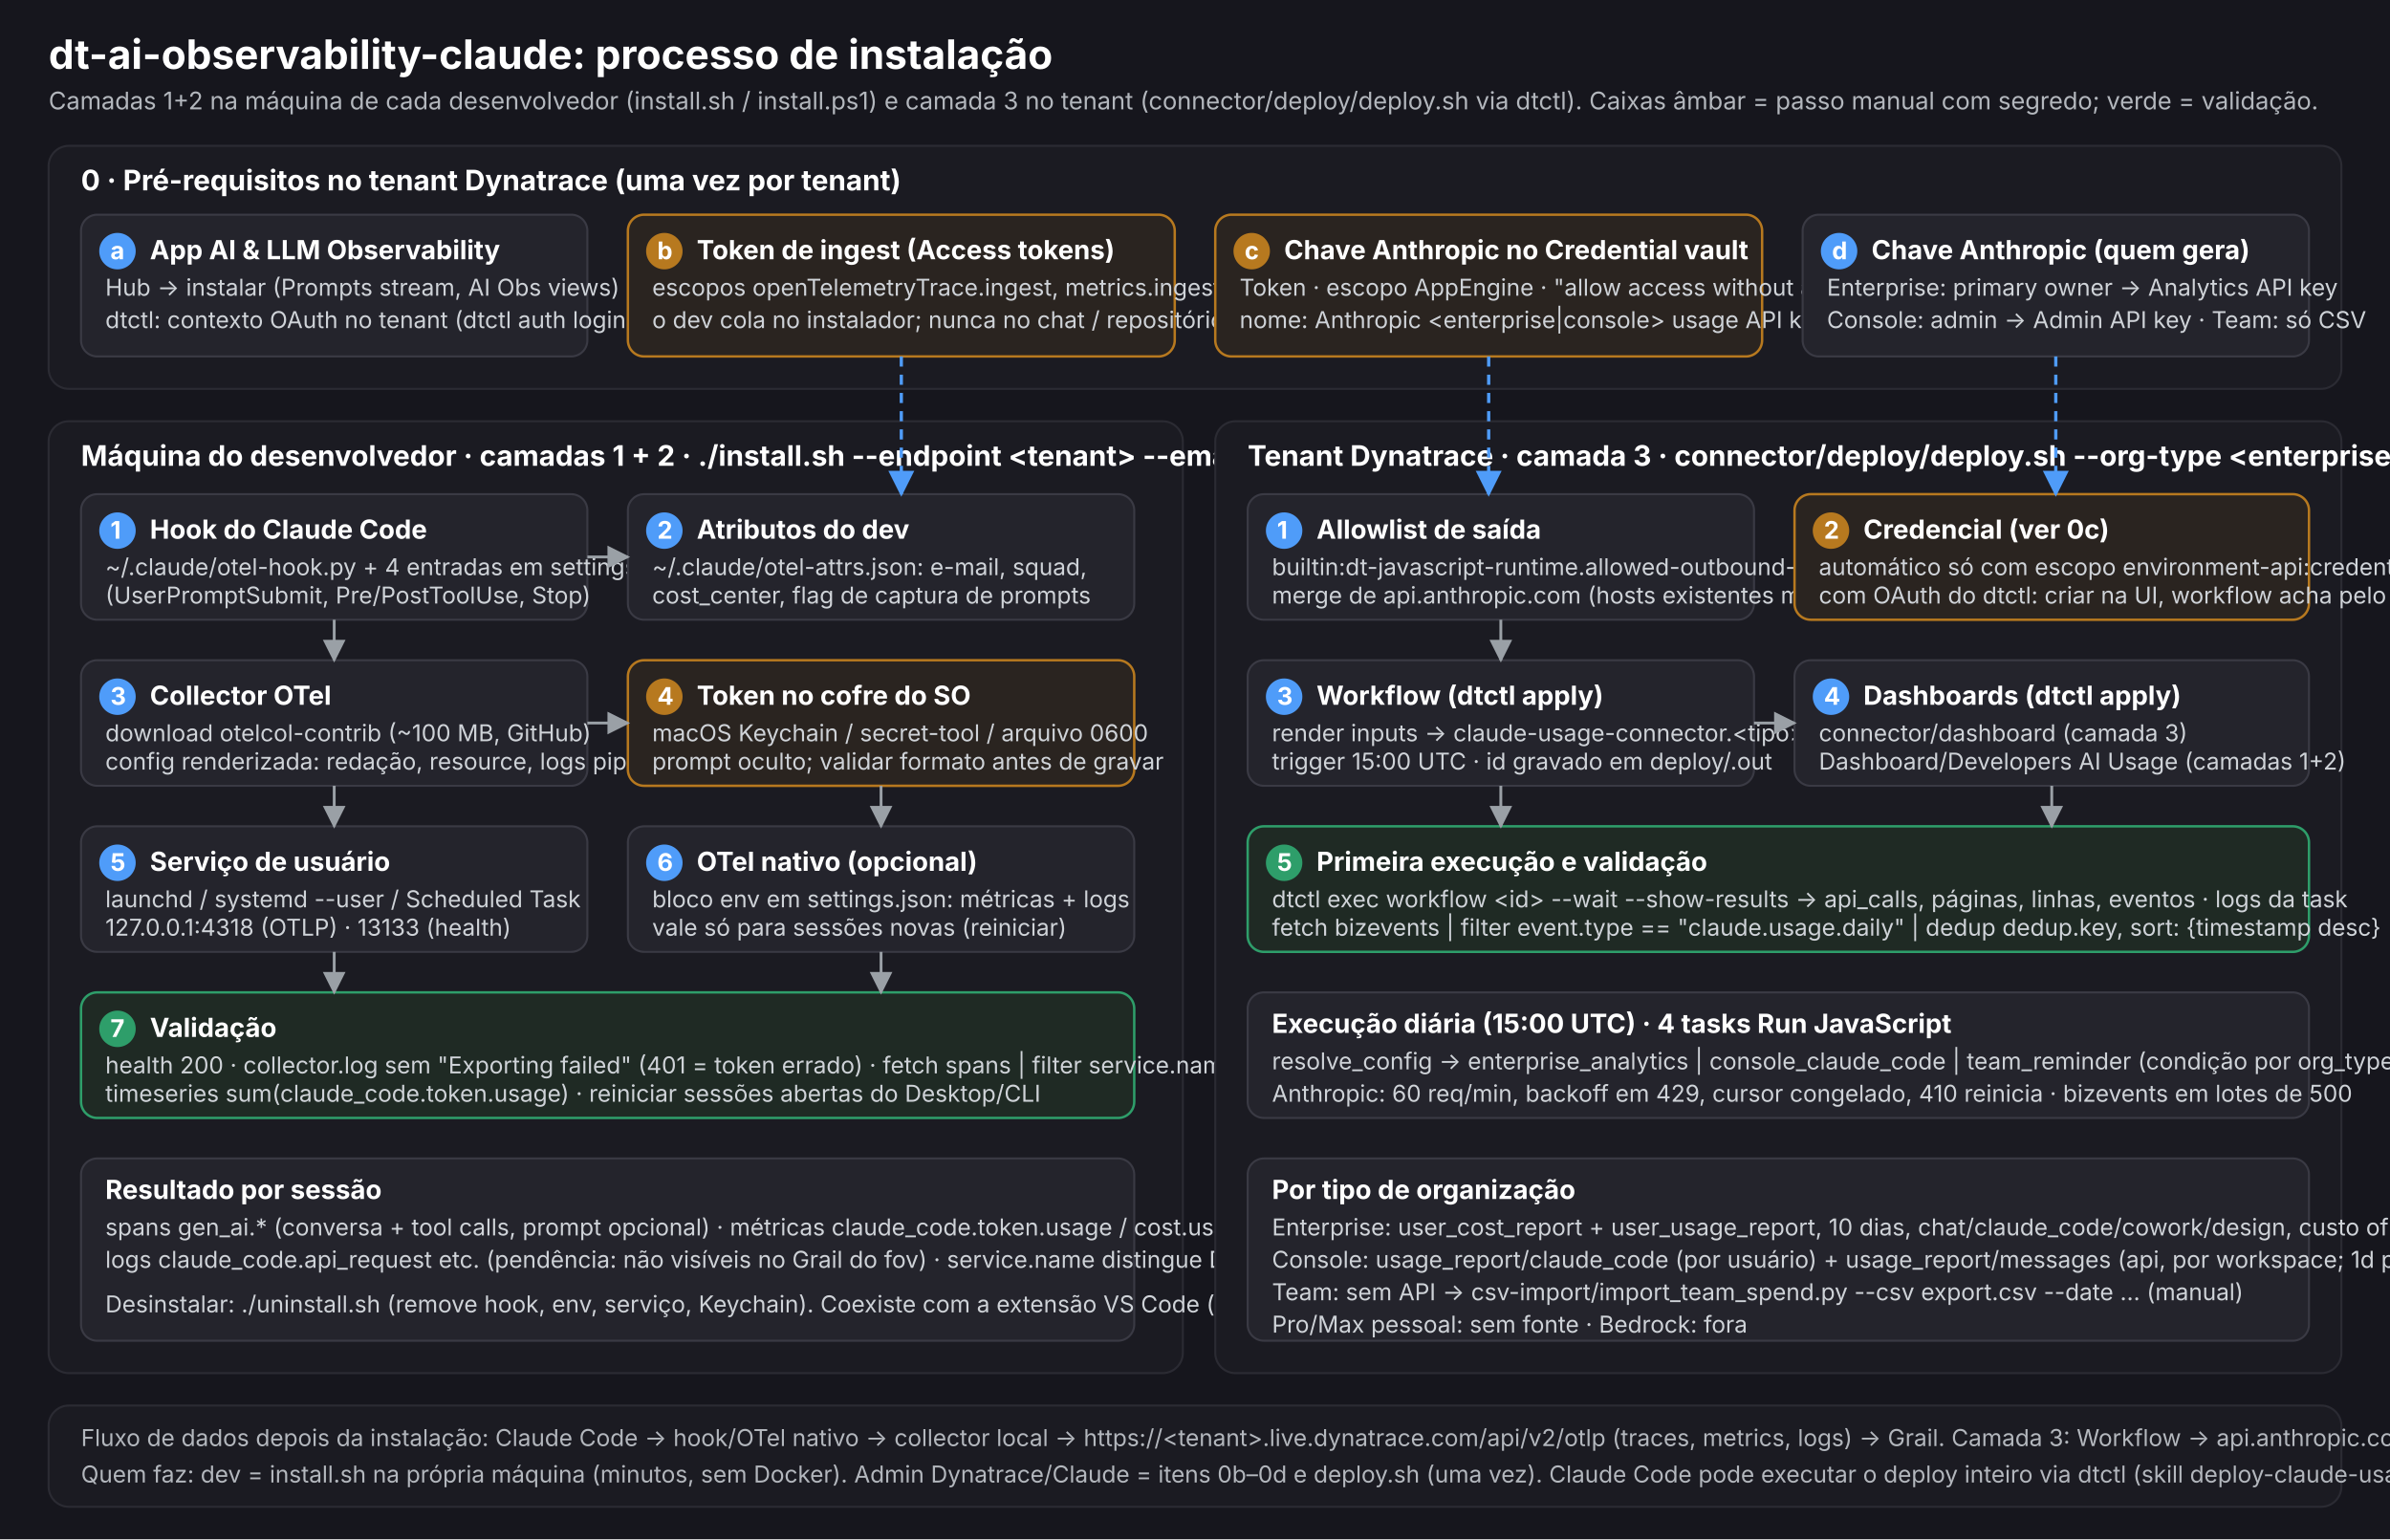
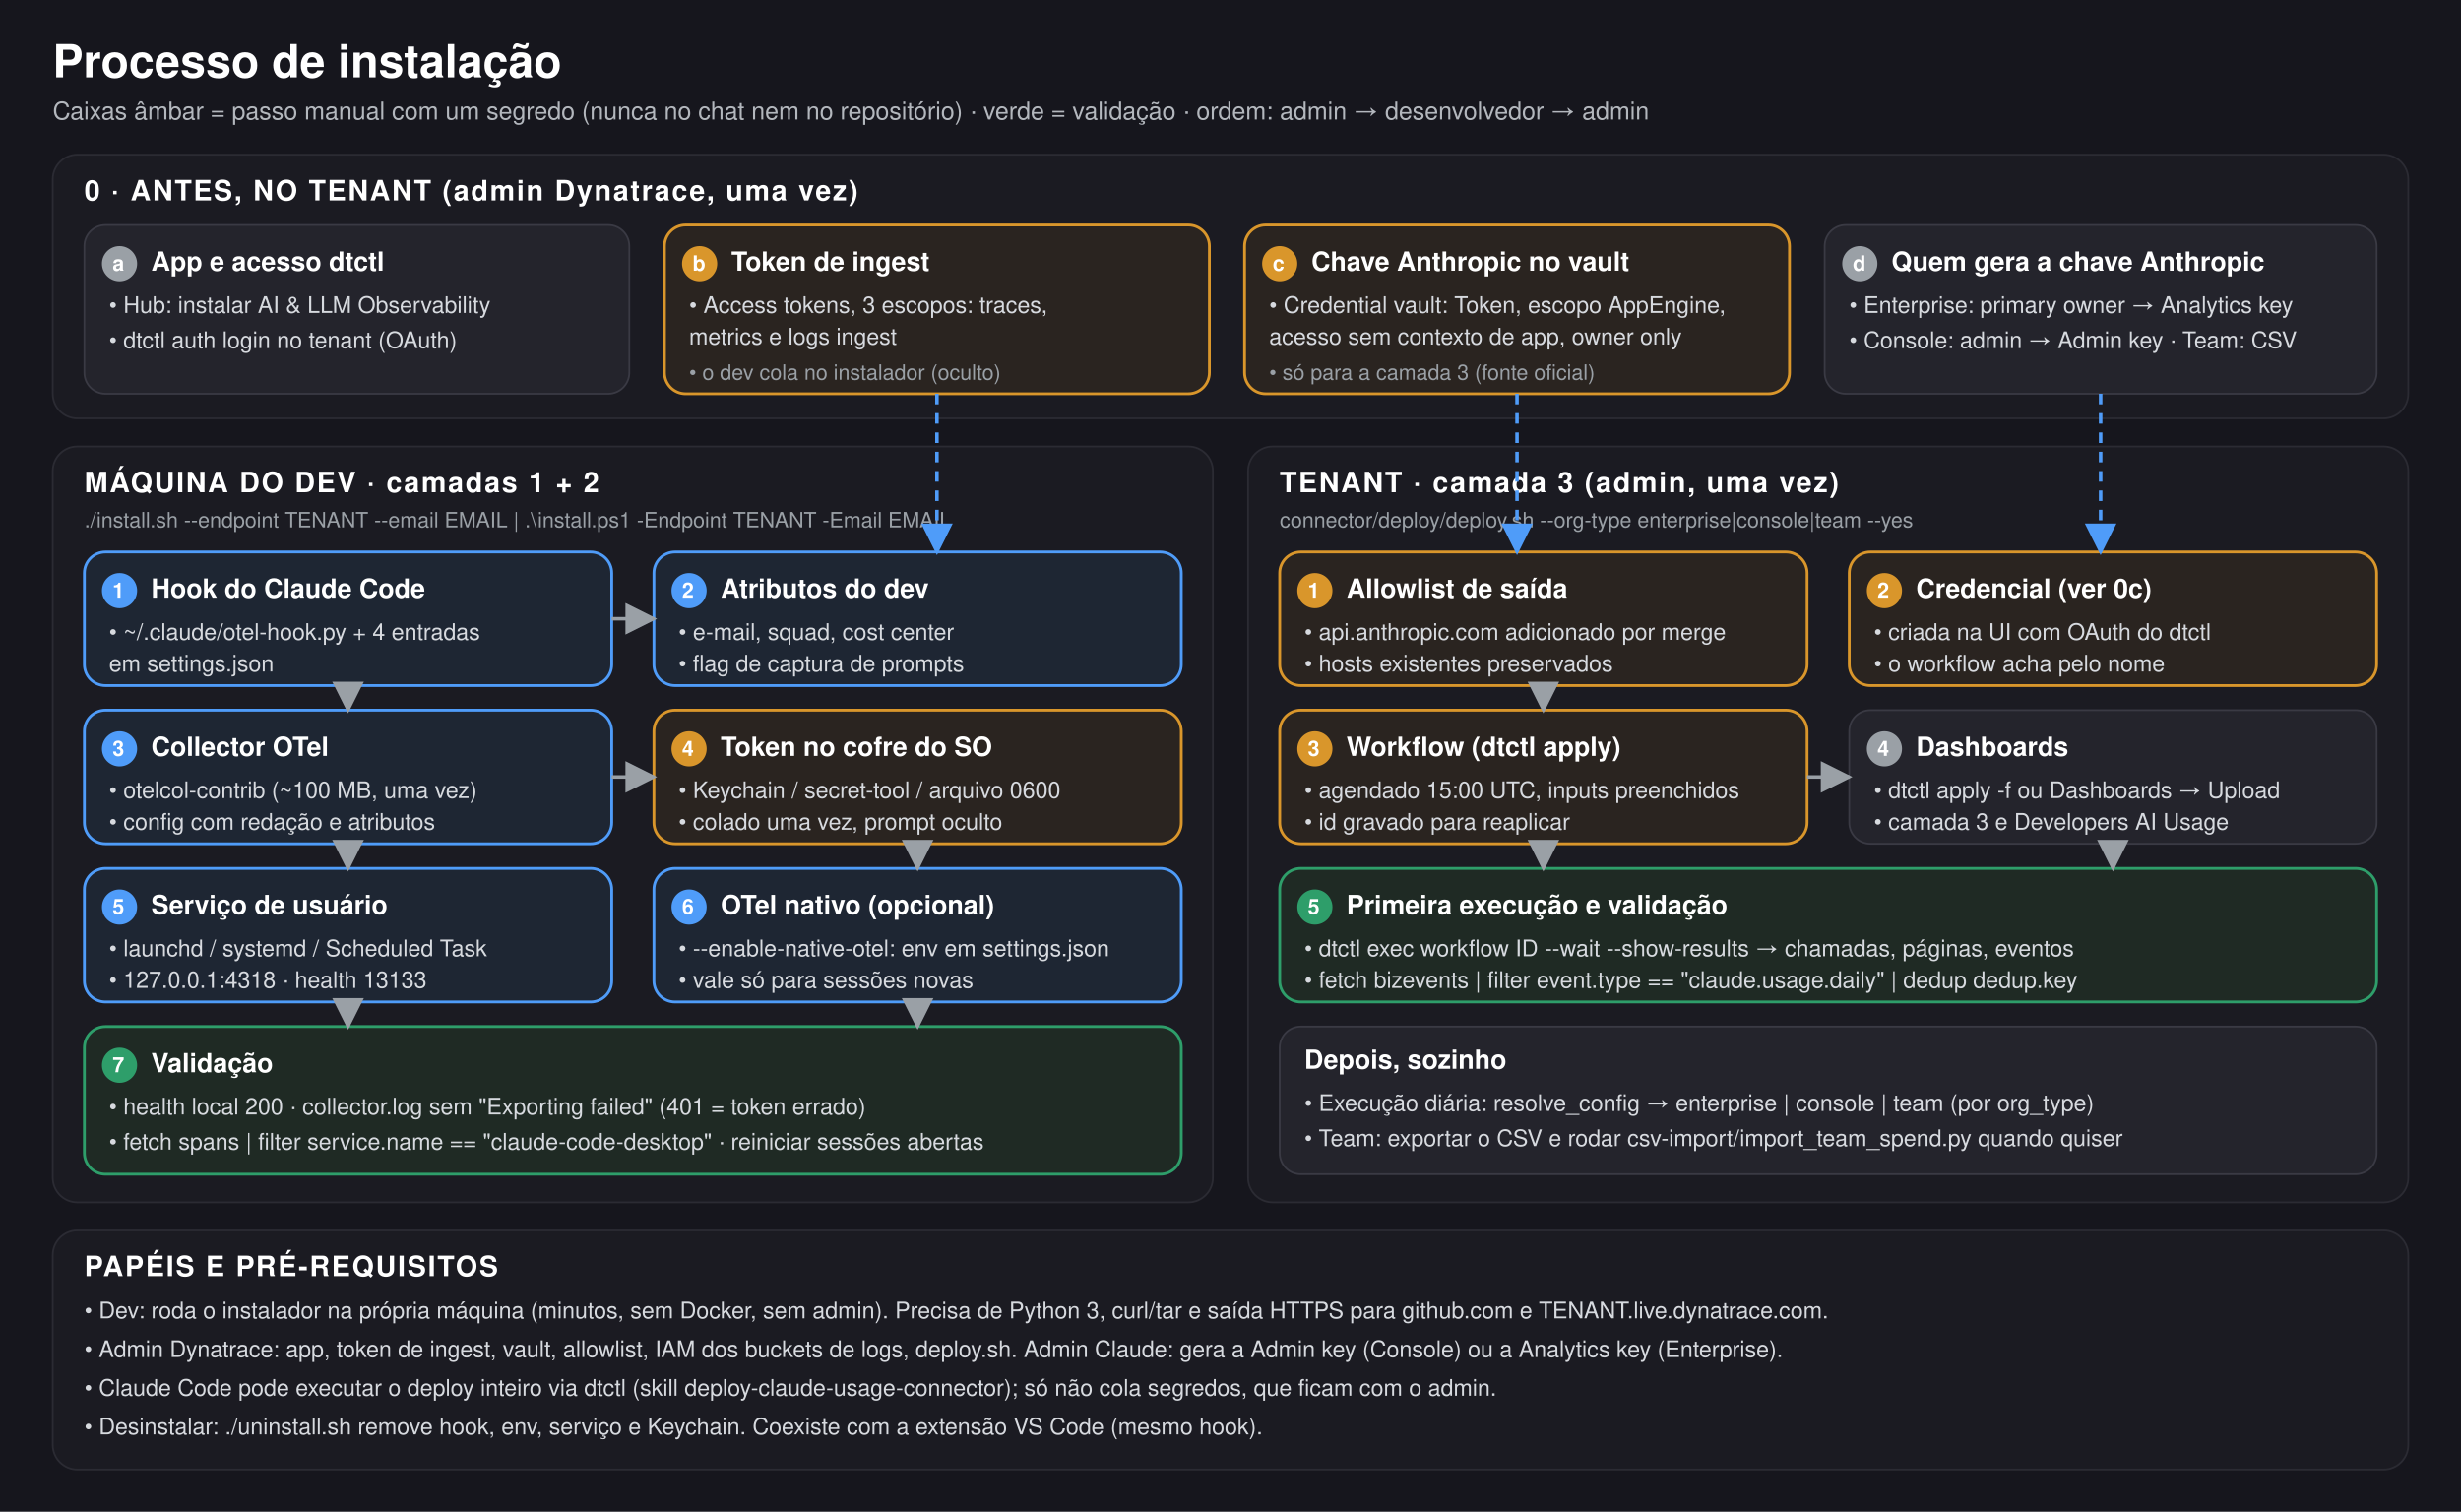
- <svg xmlns="http://www.w3.org/2000/svg" viewBox="0 0 1180 760" width="1180" height="760" font-family="Inter, Helvetica, Arial, sans-serif">
+ <svg xmlns="http://www.w3.org/2000/svg" viewBox="0 0 1400 860" width="1400" height="860" font-family="Helvetica, Arial, sans-serif">
  <defs>
-     <marker id="arr" viewBox="0 0 10 10" refX="9" refY="5" markerWidth="8" markerHeight="8" orient="auto-start-reverse">
+     <marker id="m" viewBox="0 0 10 10" refX="9" refY="5" markerWidth="9" markerHeight="9" orient="auto-start-reverse">
      <path d="M0,0 L10,5 L0,10 z" fill="#9aa0a6" />
    </marker>
-     <marker id="arrb" viewBox="0 0 10 10" refX="9" refY="5" markerWidth="8" markerHeight="8" orient="auto-start-reverse">
+     <marker id="mb" viewBox="0 0 10 10" refX="9" refY="5" markerWidth="9" markerHeight="9" orient="auto-start-reverse">
      <path d="M0,0 L10,5 L0,10 z" fill="#4f9cf9" />
    </marker>
  </defs>
  <style>
    .lane { fill:#1b1b22; stroke:#2b2b33; }
-     .title { fill:#ffffff; font-size:20px; font-weight:700; }
-     .sub { fill:#b3b7bd; font-size:12px; }
-     .lanet { fill:#ffffff; font-size:14px; font-weight:700; }
-     .box { fill:#24242c; stroke:#3a3a44; stroke-width:1; rx:8; }
-     .boxm { fill:#2a2420; stroke:#b7791f; stroke-width:1.2; rx:8; }
-     .boxa { fill:#1f2a24; stroke:#2e9e6a; stroke-width:1.2; rx:8; }
-     .h { fill:#ffffff; font-size:13px; font-weight:700; }
-     .t { fill:#cfd3d8; font-size:11.5px; }
-     .n { fill:#ffffff; font-size:12px; font-weight:700; }
-     .num { fill:#4f9cf9; }
-     .numm { fill:#b7791f; }
-     .ln { stroke:#9aa0a6; stroke-width:1.4; fill:none; marker-end:url(#arr); }
-     .lnb { stroke:#4f9cf9; stroke-width:1.6; fill:none; marker-end:url(#arrb); stroke-dasharray:5 4; }
-     .leg { fill:#b3b7bd; font-size:11.5px; }
+     .title { fill:#fff; font-size:26px; font-weight:700; }
+     .sub { fill:#b3b7bd; font-size:14px; }
+     .lanet { fill:#fff; font-size:16px; font-weight:700; letter-spacing:1px; }
+     .box { fill:#24242c; stroke:#3a3a44; stroke-width:1; rx:12; }
+     .bb { fill:#1e2633; stroke:#4f9cf9; stroke-width:1.6; rx:12; }
+     .bo { fill:#2a2420; stroke:#d9962b; stroke-width:1.6; rx:12; }
+     .bg { fill:#1f2a24; stroke:#2e9e6a; stroke-width:1.6; rx:12; }
+     .h { fill:#fff; font-size:15px; font-weight:700; }
+     .t { fill:#d7dadf; font-size:13px; }
+     .k { fill:#9aa0a6; font-size:12px; }
+     .n { fill:#fff; font-size:12px; font-weight:700; }
+     .ln { stroke:#9aa0a6; stroke-width:2; fill:none; marker-end:url(#m); }
+     .lb { stroke:#4f9cf9; stroke-width:2; fill:none; marker-end:url(#mb); stroke-dasharray:6 5; }
  </style>
-   <rect width="1180" height="760" fill="#16161d" />
-   <text x="24" y="34" class="title">dt-ai-observability-claude: processo de instalação</text>
-   <text x="24" y="54" class="sub">Camadas 1+2 na máquina de cada desenvolvedor (install.sh / install.ps1) e camada 3 no tenant (connector/deploy/deploy.sh via dtctl). Caixas âmbar = passo manual com segredo; verde = validação.</text>
-   <rect x="24" y="72" width="1132" height="120" class="lane" rx="10" />
-   <text x="40" y="94" class="lanet">0 · Pré-requisitos no tenant Dynatrace (uma vez por tenant)</text>
-   <rect x="40" y="106" width="250" height="70" class="box" />
-   <circle cx="58" cy="124" r="9" class="num" />
-   <text x="54.5" y="128" class="n">a</text>
-   <text x="74" y="128" class="h">App AI &amp; LLM Observability</text>
-   <text x="52" y="146" class="t">Hub → instalar (Prompts stream, AI Obs views)</text>
-   <text x="52" y="162" class="t">dtctl: contexto OAuth no tenant (dtctl auth login)</text>
-   <rect x="310" y="106" width="270" height="70" class="boxm" />
-   <circle cx="328" cy="124" r="9" class="numm" />
-   <text x="324.5" y="128" class="n">b</text>
-   <text x="344" y="128" class="h">Token de ingest (Access tokens)</text>
-   <text x="322" y="146" class="t">escopos openTelemetryTrace.ingest, metrics.ingest, logs.ingest</text>
-   <text x="322" y="162" class="t">o dev cola no instalador; nunca no chat / repositório</text>
-   <rect x="600" y="106" width="270" height="70" class="boxm" />
-   <circle cx="618" cy="124" r="9" class="numm" />
-   <text x="614.5" y="128" class="n">c</text>
-   <text x="634" y="128" class="h">Chave Anthropic no Credential vault</text>
-   <text x="612" y="146" class="t">Token · escopo AppEngine · "allow access without app context"</text>
-   <text x="612" y="162" class="t">nome: Anthropic &lt;enterprise|console&gt; usage API key</text>
-   <rect x="890" y="106" width="250" height="70" class="box" />
-   <circle cx="908" cy="124" r="9" class="num" />
-   <text x="904.5" y="128" class="n">d</text>
-   <text x="924" y="128" class="h">Chave Anthropic (quem gera)</text>
-   <text x="902" y="146" class="t">Enterprise: primary owner → Analytics API key</text>
-   <text x="902" y="162" class="t">Console: admin → Admin API key · Team: só CSV</text>
-   <rect x="24" y="208" width="560" height="470" class="lane" rx="10" />
-   <text x="40" y="230" class="lanet">Máquina do desenvolvedor · camadas 1 + 2 · ./install.sh --endpoint &lt;tenant&gt; --email … [--capture-prompts] [--enable-native-otel]</text>
-   <rect x="40" y="244" width="250" height="62" class="box" />
-   <circle cx="58" cy="262" r="9" class="num" />
-   <text x="54.5" y="266" class="n">1</text>
-   <text x="74" y="266" class="h">Hook do Claude Code</text>
-   <text x="52" y="284" class="t">~/.claude/otel-hook.py + 4 entradas em settings.json</text>
-   <text x="52" y="298" class="t">(UserPromptSubmit, Pre/PostToolUse, Stop)</text>
-   <rect x="310" y="244" width="250" height="62" class="box" />
-   <circle cx="328" cy="262" r="9" class="num" />
-   <text x="324.5" y="266" class="n">2</text>
-   <text x="344" y="266" class="h">Atributos do dev</text>
-   <text x="322" y="284" class="t">~/.claude/otel-attrs.json: e-mail, squad,</text>
-   <text x="322" y="298" class="t">cost_center, flag de captura de prompts</text>
-   <rect x="40" y="326" width="250" height="62" class="box" />
-   <circle cx="58" cy="344" r="9" class="num" />
-   <text x="54.5" y="348" class="n">3</text>
-   <text x="74" y="348" class="h">Collector OTel</text>
-   <text x="52" y="366" class="t">download otelcol-contrib (~100 MB, GitHub)</text>
-   <text x="52" y="380" class="t">config renderizada: redação, resource, logs pipeline</text>
-   <rect x="310" y="326" width="250" height="62" class="boxm" />
-   <circle cx="328" cy="344" r="9" class="numm" />
-   <text x="324.5" y="348" class="n">4</text>
-   <text x="344" y="348" class="h">Token no cofre do SO</text>
-   <text x="322" y="366" class="t">macOS Keychain / secret-tool / arquivo 0600</text>
-   <text x="322" y="380" class="t">prompt oculto; validar formato antes de gravar</text>
-   <rect x="40" y="408" width="250" height="62" class="box" />
-   <circle cx="58" cy="426" r="9" class="num" />
-   <text x="54.5" y="430" class="n">5</text>
-   <text x="74" y="430" class="h">Serviço de usuário</text>
-   <text x="52" y="448" class="t">launchd / systemd --user / Scheduled Task</text>
-   <text x="52" y="462" class="t">127.0.0.1:4318 (OTLP) · 13133 (health)</text>
-   <rect x="310" y="408" width="250" height="62" class="box" />
-   <circle cx="328" cy="426" r="9" class="num" />
-   <text x="324.5" y="430" class="n">6</text>
-   <text x="344" y="430" class="h">OTel nativo (opcional)</text>
-   <text x="322" y="448" class="t">bloco env em settings.json: métricas + logs</text>
-   <text x="322" y="462" class="t">vale só para sessões novas (reiniciar)</text>
-   <rect x="40" y="490" width="520" height="62" class="boxa" />
-   <circle cx="58" cy="508" r="9" fill="#2e9e6a" />
-   <text x="54.5" y="512" class="n">7</text>
-   <text x="74" y="512" class="h">Validação</text>
-   <text x="52" y="530" class="t">health 200 · collector.log sem "Exporting failed" (401 = token errado) · fetch spans | filter service.name == "claude-code-desktop"</text>
-   <text x="52" y="544" class="t">timeseries sum(claude_code.token.usage) · reiniciar sessões abertas do Desktop/CLI</text>
-   <rect x="40" y="572" width="520" height="90" class="box" />
-   <text x="52" y="592" class="h">Resultado por sessão</text>
-   <text x="52" y="610" class="t">spans gen_ai.* (conversa + tool calls, prompt opcional) · métricas claude_code.token.usage / cost.usage / session.count</text>
-   <text x="52" y="626" class="t">logs claude_code.api_request etc. (pendência: não visíveis no Grail do fov) · service.name distingue Desktop de CLI</text>
-   <text x="52" y="648" class="t">Desinstalar: ./uninstall.sh (remove hook, env, serviço, Keychain). Coexiste com a extensão VS Code (mesmo hook).</text>
-   <rect x="600" y="208" width="556" height="470" class="lane" rx="10" />
-   <text x="616" y="230" class="lanet">Tenant Dynatrace · camada 3 · connector/deploy/deploy.sh --org-type &lt;enterprise|console|team&gt; --yes</text>
-   <rect x="616" y="244" width="250" height="62" class="box" />
-   <circle cx="634" cy="262" r="9" class="num" />
-   <text x="630.5" y="266" class="n">1</text>
-   <text x="650" y="266" class="h">Allowlist de saída</text>
-   <text x="628" y="284" class="t">builtin:dt-javascript-runtime.allowed-outbound-connections</text>
-   <text x="628" y="298" class="t">merge de api.anthropic.com (hosts existentes mantidos)</text>
-   <rect x="886" y="244" width="254" height="62" class="boxm" />
-   <circle cx="904" cy="262" r="9" class="numm" />
-   <text x="900.5" y="266" class="n">2</text>
-   <text x="920" y="266" class="h">Credencial (ver 0c)</text>
-   <text x="898" y="284" class="t">automático só com escopo environment-api:credentials;</text>
-   <text x="898" y="298" class="t">com OAuth do dtctl: criar na UI, workflow acha pelo nome</text>
-   <rect x="616" y="326" width="250" height="62" class="box" />
-   <circle cx="634" cy="344" r="9" class="num" />
-   <text x="630.5" y="348" class="n">3</text>
-   <text x="650" y="348" class="h">Workflow (dtctl apply)</text>
-   <text x="628" y="366" class="t">render inputs → claude-usage-connector.&lt;tipo&gt;.json</text>
-   <text x="628" y="380" class="t">trigger 15:00 UTC · id gravado em deploy/.out</text>
-   <rect x="886" y="326" width="254" height="62" class="box" />
-   <circle cx="904" cy="344" r="9" class="num" />
-   <text x="900.5" y="348" class="n">4</text>
-   <text x="920" y="348" class="h">Dashboards (dtctl apply)</text>
-   <text x="898" y="366" class="t">connector/dashboard (camada 3)</text>
-   <text x="898" y="380" class="t">Dashboard/Developers AI Usage (camadas 1+2)</text>
-   <rect x="616" y="408" width="524" height="62" class="boxa" />
-   <circle cx="634" cy="426" r="9" fill="#2e9e6a" />
-   <text x="630.5" y="430" class="n">5</text>
-   <text x="650" y="430" class="h">Primeira execução e validação</text>
-   <text x="628" y="448" class="t">dtctl exec workflow &lt;id&gt; --wait --show-results → api_calls, páginas, linhas, eventos · logs da task</text>
-   <text x="628" y="462" class="t">fetch bizevents | filter event.type == "claude.usage.daily" | dedup dedup.key, sort: {timestamp desc}</text>
-   <rect x="616" y="490" width="524" height="62" class="box" />
-   <text x="628" y="510" class="h">Execução diária (15:00 UTC) · 4 tasks Run JavaScript</text>
-   <text x="628" y="528" class="t">resolve_config → enterprise_analytics | console_claude_code | team_reminder (condição por org_type)</text>
-   <text x="628" y="544" class="t">Anthropic: 60 req/min, backoff em 429, cursor congelado, 410 reinicia · bizevents em lotes de 500</text>
-   <rect x="616" y="572" width="524" height="90" class="box" />
-   <text x="628" y="592" class="h">Por tipo de organização</text>
-   <text x="628" y="610" class="t">Enterprise: user_cost_report + user_usage_report, 10 dias, chat/claude_code/cowork/design, custo oficial</text>
-   <text x="628" y="626" class="t">Console: usage_report/claude_code (por usuário) + usage_report/messages (api, por workspace; 1d passado + 1h hoje)</text>
-   <text x="628" y="642" class="t">Team: sem API → csv-import/import_team_spend.py --csv export.csv --date … (manual)</text>
-   <text x="628" y="658" class="t">Pro/Max pessoal: sem fonte · Bedrock: fora</text>
-   <path d="M290,275 L310,275" class="ln" />
-   <path d="M165,306 L165,326" class="ln" />
-   <path d="M290,357 L310,357" class="ln" />
-   <path d="M165,388 L165,408" class="ln" />
-   <path d="M435,388 L435,408" class="ln" />
-   <path d="M165,470 L165,490" class="ln" />
-   <path d="M435,470 L435,490" class="ln" />
-   <path d="M741,306 L741,326" class="ln" />
-   <path d="M866,357 L886,357" class="ln" />
-   <path d="M741,388 L741,408" class="ln" />
-   <path d="M1013,388 L1013,408" class="ln" />
-   <path d="M445,176 L445,244" class="lnb" />
-   <path d="M735,176 L735,244" class="lnb" />
-   <path d="M1015,176 L1015,244" class="lnb" />
-   <rect x="24" y="694" width="1132" height="50" class="lane" rx="10" />
-   <text x="40" y="714" class="leg">Fluxo de dados depois da instalação: Claude Code → hook/OTel nativo → collector local → https://&lt;tenant&gt;.live.dynatrace.com/api/v2/otlp (traces, metrics, logs) → Grail. Camada 3: Workflow → api.anthropic.com → bizevents.</text>
-   <text x="40" y="732" class="leg">Quem faz: dev = install.sh na própria máquina (minutos, sem Docker). Admin Dynatrace/Claude = itens 0b–0d e deploy.sh (uma vez). Claude Code pode executar o deploy inteiro via dtctl (skill deploy-claude-usage-connector), exceto colar segredos.</text>
+   <rect width="1400" height="860" fill="#16161d" />
+   <text x="30" y="44" class="title">Processo de instalação</text>
+   <text x="30" y="68" class="sub">Caixas âmbar = passo manual com um segredo (nunca no chat nem no repositório) · verde = validação · ordem: admin → desenvolvedor → admin</text>
+   <rect x="30" y="88" width="1340" height="150" class="lane" rx="14" />
+   <text x="48" y="114" class="lanet">0 · ANTES, NO TENANT (admin Dynatrace, uma vez)</text>
+   <rect x="48" y="128" width="310" height="96" class="box" />
+   <circle cx="68" cy="150" r="10" fill="#9aa0a6" />
+   <text x="64" y="154" class="n">a</text>
+   <text x="86" y="154" class="h">App e acesso dtctl</text>
+   <text x="62" y="178" class="t">• Hub: instalar AI &amp; LLM Observability</text>
+   <text x="62" y="198" class="t">• dtctl auth login no tenant (OAuth)</text>
+   <rect x="378" y="128" width="310" height="96" class="bo" />
+   <circle cx="398" cy="150" r="10" fill="#d9962b" />
+   <text x="394" y="154" class="n">b</text>
+   <text x="416" y="154" class="h">Token de ingest</text>
+   <text x="392" y="178" class="t">• Access tokens, 3 escopos: traces,</text>
+   <text x="392" y="196" class="t">  metrics e logs ingest</text>
+   <text x="392" y="216" class="k">• o dev cola no instalador (oculto)</text>
+   <rect x="708" y="128" width="310" height="96" class="bo" />
+   <circle cx="728" cy="150" r="10" fill="#d9962b" />
+   <text x="724" y="154" class="n">c</text>
+   <text x="746" y="154" class="h">Chave Anthropic no vault</text>
+   <text x="722" y="178" class="t">• Credential vault: Token, escopo AppEngine,</text>
+   <text x="722" y="196" class="t">  acesso sem contexto de app, owner only</text>
+   <text x="722" y="216" class="k">• só para a camada 3 (fonte oficial)</text>
+   <rect x="1038" y="128" width="314" height="96" class="box" />
+   <circle cx="1058" cy="150" r="10" fill="#9aa0a6" />
+   <text x="1054" y="154" class="n">d</text>
+   <text x="1076" y="154" class="h">Quem gera a chave Anthropic</text>
+   <text x="1052" y="178" class="t">• Enterprise: primary owner → Analytics key</text>
+   <text x="1052" y="198" class="t">• Console: admin → Admin key · Team: CSV</text>
+   <rect x="30" y="254" width="660" height="430" class="lane" rx="14" />
+   <text x="48" y="280" class="lanet">MÁQUINA DO DEV · camadas 1 + 2</text>
+   <text x="48" y="300" class="k">./install.sh --endpoint TENANT --email EMAIL   |   .\install.ps1 -Endpoint TENANT -Email EMAIL</text>
+   <rect x="48" y="314" width="300" height="76" class="bb" />
+   <circle cx="68" cy="336" r="10" fill="#4f9cf9" />
+   <text x="64" y="340" class="n">1</text>
+   <text x="86" y="340" class="h">Hook do Claude Code</text>
+   <text x="62" y="364" class="t">• ~/.claude/otel-hook.py + 4 entradas</text>
+   <text x="62" y="382" class="t">  em settings.json</text>
+   <rect x="372" y="314" width="300" height="76" class="bb" />
+   <circle cx="392" cy="336" r="10" fill="#4f9cf9" />
+   <text x="388" y="340" class="n">2</text>
+   <text x="410" y="340" class="h">Atributos do dev</text>
+   <text x="386" y="364" class="t">• e-mail, squad, cost center</text>
+   <text x="386" y="382" class="t">• flag de captura de prompts</text>
+   <rect x="48" y="404" width="300" height="76" class="bb" />
+   <circle cx="68" cy="426" r="10" fill="#4f9cf9" />
+   <text x="64" y="430" class="n">3</text>
+   <text x="86" y="430" class="h">Collector OTel</text>
+   <text x="62" y="454" class="t">• otelcol-contrib (~100 MB, uma vez)</text>
+   <text x="62" y="472" class="t">• config com redação e atributos</text>
+   <rect x="372" y="404" width="300" height="76" class="bo" />
+   <circle cx="392" cy="426" r="10" fill="#d9962b" />
+   <text x="388" y="430" class="n">4</text>
+   <text x="410" y="430" class="h">Token no cofre do SO</text>
+   <text x="386" y="454" class="t">• Keychain / secret-tool / arquivo 0600</text>
+   <text x="386" y="472" class="t">• colado uma vez, prompt oculto</text>
+   <rect x="48" y="494" width="300" height="76" class="bb" />
+   <circle cx="68" cy="516" r="10" fill="#4f9cf9" />
+   <text x="64" y="520" class="n">5</text>
+   <text x="86" y="520" class="h">Serviço de usuário</text>
+   <text x="62" y="544" class="t">• launchd / systemd / Scheduled Task</text>
+   <text x="62" y="562" class="t">• 127.0.0.1:4318 · health 13133</text>
+   <rect x="372" y="494" width="300" height="76" class="bb" />
+   <circle cx="392" cy="516" r="10" fill="#4f9cf9" />
+   <text x="388" y="520" class="n">6</text>
+   <text x="410" y="520" class="h">OTel nativo (opcional)</text>
+   <text x="386" y="544" class="t">• --enable-native-otel: env em settings.json</text>
+   <text x="386" y="562" class="t">• vale só para sessões novas</text>
+   <rect x="48" y="584" width="624" height="84" class="bg" />
+   <circle cx="68" cy="606" r="10" fill="#2e9e6a" />
+   <text x="64" y="610" class="n">7</text>
+   <text x="86" y="610" class="h">Validação</text>
+   <text x="62" y="634" class="t">• health local 200 · collector.log sem "Exporting failed" (401 = token errado)</text>
+   <text x="62" y="654" class="t">• fetch spans | filter service.name == "claude-code-desktop" · reiniciar sessões abertas</text>
+   <rect x="710" y="254" width="660" height="430" class="lane" rx="14" />
+   <text x="728" y="280" class="lanet">TENANT · camada 3 (admin, uma vez)</text>
+   <text x="728" y="300" class="k">connector/deploy/deploy.sh --org-type enterprise|console|team --yes</text>
+   <rect x="728" y="314" width="300" height="76" class="bo" />
+   <circle cx="748" cy="336" r="10" fill="#d9962b" />
+   <text x="744" y="340" class="n">1</text>
+   <text x="766" y="340" class="h">Allowlist de saída</text>
+   <text x="742" y="364" class="t">• api.anthropic.com adicionado por merge</text>
+   <text x="742" y="382" class="t">• hosts existentes preservados</text>
+   <rect x="1052" y="314" width="300" height="76" class="bo" />
+   <circle cx="1072" cy="336" r="10" fill="#d9962b" />
+   <text x="1068" y="340" class="n">2</text>
+   <text x="1090" y="340" class="h">Credencial (ver 0c)</text>
+   <text x="1066" y="364" class="t">• criada na UI com OAuth do dtctl</text>
+   <text x="1066" y="382" class="t">• o workflow acha pelo nome</text>
+   <rect x="728" y="404" width="300" height="76" class="bo" />
+   <circle cx="748" cy="426" r="10" fill="#d9962b" />
+   <text x="744" y="430" class="n">3</text>
+   <text x="766" y="430" class="h">Workflow (dtctl apply)</text>
+   <text x="742" y="454" class="t">• agendado 15:00 UTC, inputs preenchidos</text>
+   <text x="742" y="472" class="t">• id gravado para reaplicar</text>
+   <rect x="1052" y="404" width="300" height="76" class="box" />
+   <circle cx="1072" cy="426" r="10" fill="#9aa0a6" />
+   <text x="1068" y="430" class="n">4</text>
+   <text x="1090" y="430" class="h">Dashboards</text>
+   <text x="1066" y="454" class="t">• dtctl apply -f ou Dashboards → Upload</text>
+   <text x="1066" y="472" class="t">• camada 3 e Developers AI Usage</text>
+   <rect x="728" y="494" width="624" height="76" class="bg" />
+   <circle cx="748" cy="516" r="10" fill="#2e9e6a" />
+   <text x="744" y="520" class="n">5</text>
+   <text x="766" y="520" class="h">Primeira execução e validação</text>
+   <text x="742" y="544" class="t">• dtctl exec workflow ID --wait --show-results → chamadas, páginas, eventos</text>
+   <text x="742" y="562" class="t">• fetch bizevents | filter event.type == "claude.usage.daily" | dedup dedup.key</text>
+   <rect x="728" y="584" width="624" height="84" class="box" />
+   <text x="742" y="608" class="h">Depois, sozinho</text>
+   <text x="742" y="632" class="t">• Execução diária: resolve_config → enterprise | console | team (por org_type)</text>
+   <text x="742" y="652" class="t">• Team: exportar o CSV e rodar csv-import/import_team_spend.py quando quiser</text>
+   <path d="M348,352 L372,352" class="ln" />
+   <path d="M198,390 L198,404" class="ln" />
+   <path d="M348,442 L372,442" class="ln" />
+   <path d="M198,480 L198,494" class="ln" />
+   <path d="M522,480 L522,494" class="ln" />
+   <path d="M198,570 L198,584" class="ln" />
+   <path d="M522,570 L522,584" class="ln" />
+   <path d="M878,390 L878,404" class="ln" />
+   <path d="M1028,442 L1052,442" class="ln" />
+   <path d="M878,480 L878,494" class="ln" />
+   <path d="M1202,480 L1202,494" class="ln" />
+   <path d="M533,224 L533,314" class="lb" />
+   <path d="M863,224 L863,314" class="lb" />
+   <path d="M1195,224 L1195,314" class="lb" />
+   <rect x="30" y="700" width="1340" height="136" class="lane" rx="14" />
+   <text x="48" y="726" class="lanet">PAPÉIS E PRÉ-REQUISITOS</text>
+   <text x="48" y="750" class="t">• Dev: roda o instalador na própria máquina (minutos, sem Docker, sem admin). Precisa de Python 3, curl/tar e saída HTTPS para github.com e TENANT.live.dynatrace.com.</text>
+   <text x="48" y="772" class="t">• Admin Dynatrace: app, token de ingest, vault, allowlist, IAM dos buckets de logs, deploy.sh. Admin Claude: gera a Admin key (Console) ou a Analytics key (Enterprise).</text>
+   <text x="48" y="794" class="t">• Claude Code pode executar o deploy inteiro via dtctl (skill deploy-claude-usage-connector); só não cola segredos, que ficam com o admin.</text>
+   <text x="48" y="816" class="t">• Desinstalar: ./uninstall.sh remove hook, env, serviço e Keychain. Coexiste com a extensão VS Code (mesmo hook).</text>
</svg>
